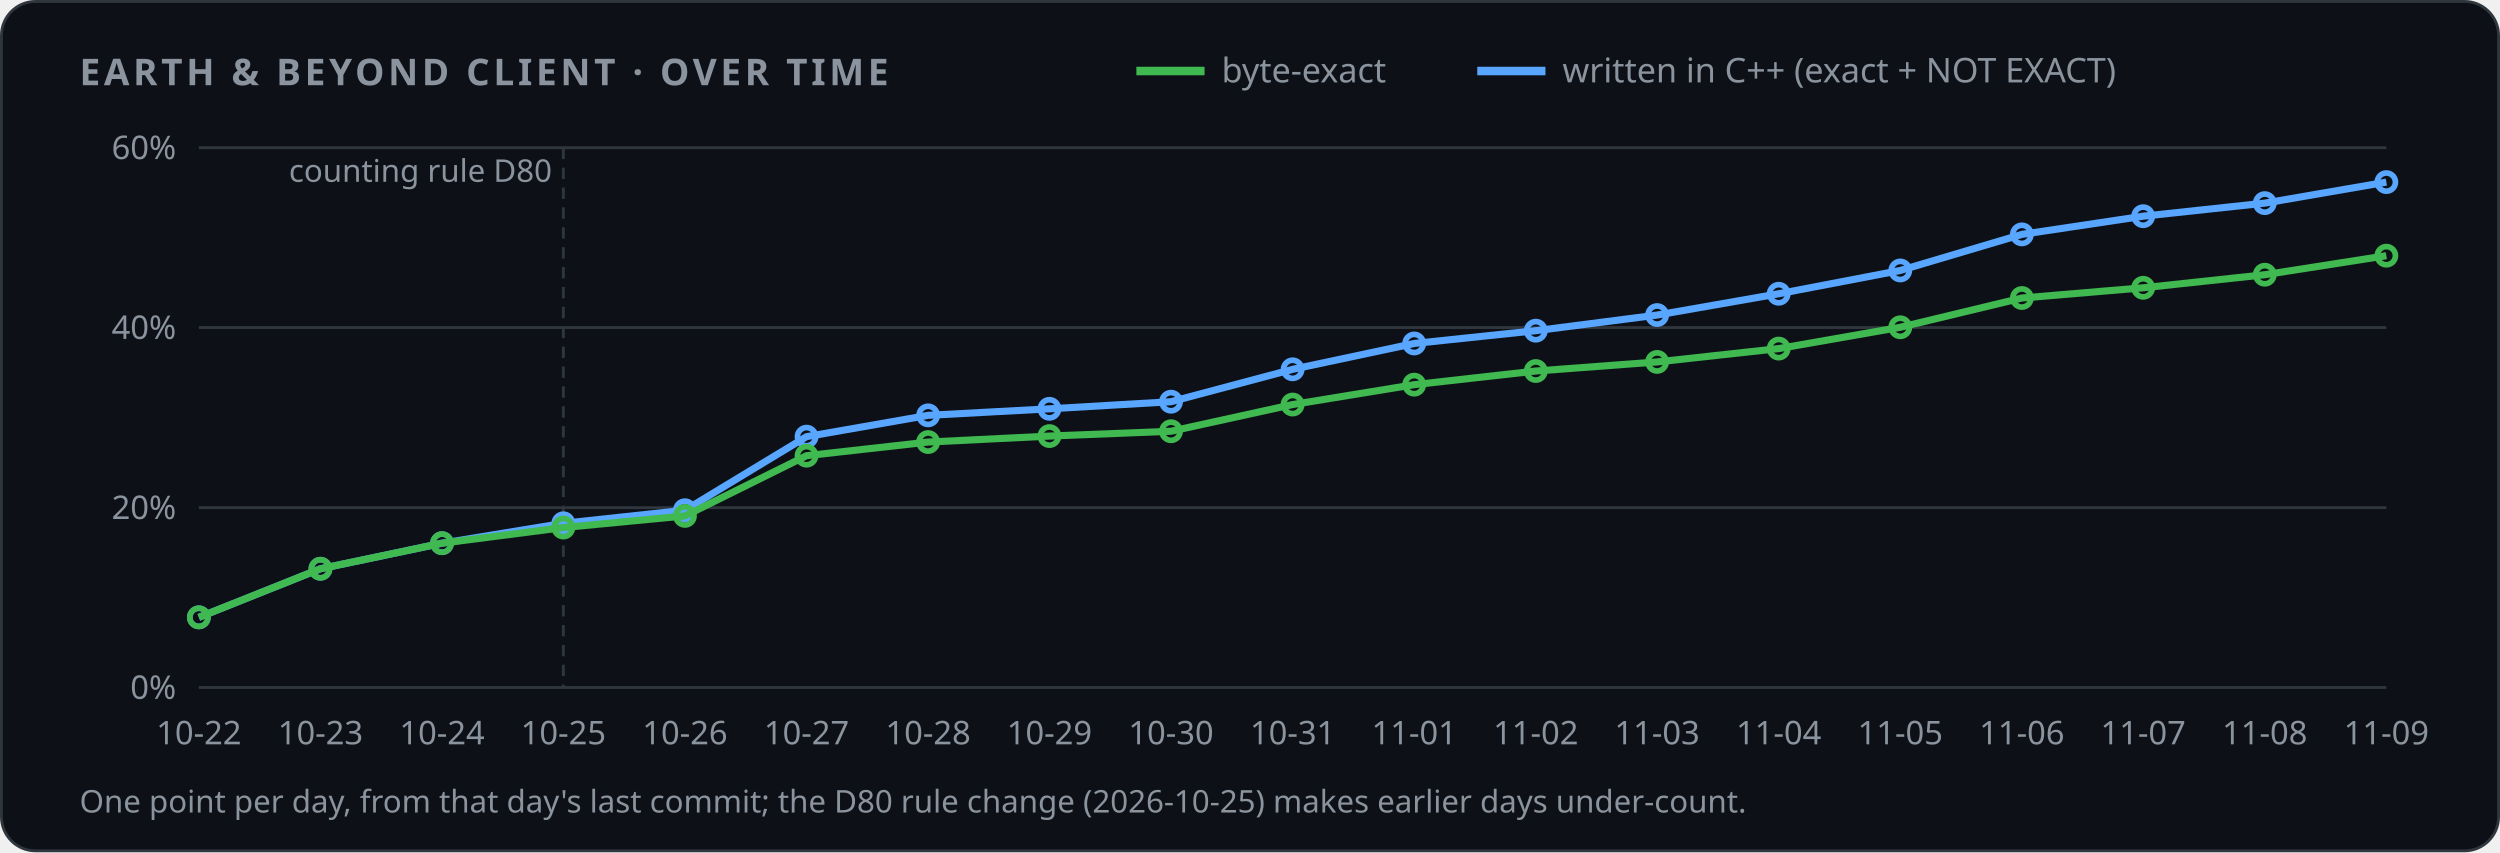
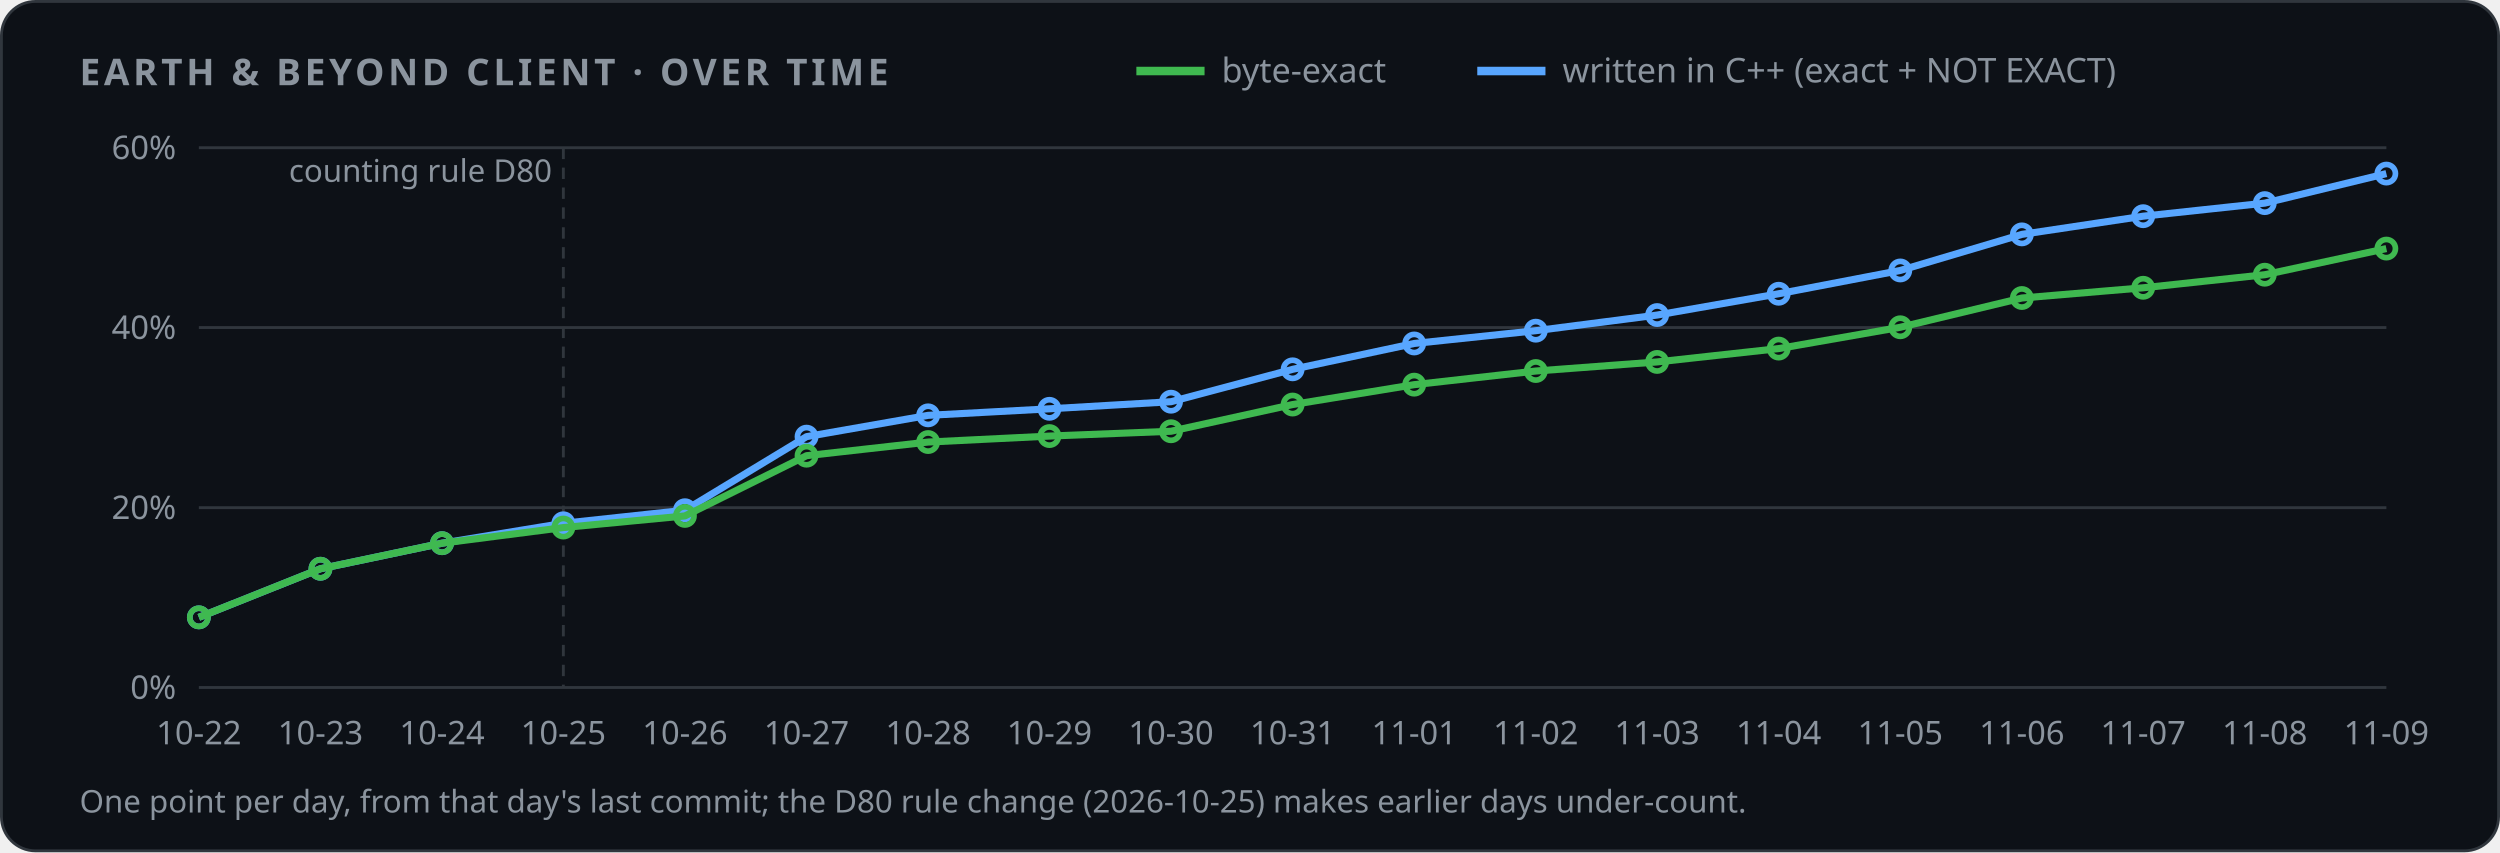
<svg xmlns="http://www.w3.org/2000/svg" width="880" height="300" viewBox="0 0 880 300" role="img" aria-labelledby="title desc">
  <style>
    .card { fill: #0d1117; stroke: #30363d; } .strong { fill: #f0f6fc; } .muted { fill: #8b949e; }
    .grid { stroke: #30363d; } .up { fill: #3fb950; } .down { fill: #f85149; }
    .s-exact { fill: #3fb950; } .s-notexact { fill: #d29922; } .s-stub { fill: #a371f7; }
    .s-third { fill: #238636; } .s-linker { fill: #1b4d2b; } .s-unattr { fill: #30363d; }
    .l-exact { stroke: #3fb950; } .l-written { stroke: #58a6ff; }
    @media (prefers-color-scheme: light) {
      .card { fill: #ffffff; stroke: #d0d7de; } .strong { fill: #1f2328; } .muted { fill: #59636e; }
      .grid { stroke: #d0d7de; } .up { fill: #1a7f37; } .down { fill: #cf222e; }
      .s-exact { fill: #1a7f37; } .s-third { fill: #4ac26b; } .s-linker { fill: #aceebb; } .s-unattr { fill: #d0d7de; }
      .l-exact { stroke: #1a7f37; } .l-written { stroke: #0969da; }
    }
  </style>
  <rect class="card" x="0.5" y="0.5" width="879" height="299" rx="12" />
  <g font-family="-apple-system,BlinkMacSystemFont,'Segoe UI','Noto Sans',Helvetica,Arial,sans-serif">
    <text x="28" y="30" class="muted" font-size="13" font-weight="600" letter-spacing="1.3">EARTH &amp; BEYOND CLIENT · OVER TIME</text>
    <line x1="400" x2="424" y1="25" y2="25" class="l-exact" stroke-width="3" />
    <text x="430" y="29" class="muted" font-size="12">byte-exact</text>
    <line x1="520" x2="544" y1="25" y2="25" class="l-written" stroke-width="3" />
    <text x="550" y="29" class="muted" font-size="12">written in C++ (exact + NOT EXACT)</text>
    <line x1="70" x2="840" y1="242.0" y2="242.0" class="grid" />
    <text x="62" y="246.0" class="muted" font-size="11.5" text-anchor="end">0%</text>
    <line x1="70" x2="840" y1="178.7" y2="178.7" class="grid" />
    <text x="62" y="182.7" class="muted" font-size="11.5" text-anchor="end">20%</text>
    <line x1="70" x2="840" y1="115.3" y2="115.3" class="grid" />
    <text x="62" y="119.3" class="muted" font-size="11.5" text-anchor="end">40%</text>
    <line x1="70" x2="840" y1="52.0" y2="52.0" class="grid" />
    <text x="62" y="56.0" class="muted" font-size="11.5" text-anchor="end">60%</text>
    <text x="70.0" y="262" class="muted" font-size="11.5" text-anchor="middle">10-22</text>
    <text x="112.8" y="262" class="muted" font-size="11.5" text-anchor="middle">10-23</text>
    <text x="155.6" y="262" class="muted" font-size="11.5" text-anchor="middle">10-24</text>
    <text x="198.3" y="262" class="muted" font-size="11.5" text-anchor="middle">10-25</text>
    <text x="241.1" y="262" class="muted" font-size="11.5" text-anchor="middle">10-26</text>
    <text x="283.9" y="262" class="muted" font-size="11.5" text-anchor="middle">10-27</text>
    <text x="326.7" y="262" class="muted" font-size="11.5" text-anchor="middle">10-28</text>
    <text x="369.4" y="262" class="muted" font-size="11.5" text-anchor="middle">10-29</text>
    <text x="412.2" y="262" class="muted" font-size="11.5" text-anchor="middle">10-30</text>
    <text x="455.0" y="262" class="muted" font-size="11.5" text-anchor="middle">10-31</text>
    <text x="497.8" y="262" class="muted" font-size="11.5" text-anchor="middle">11-01</text>
    <text x="540.6" y="262" class="muted" font-size="11.5" text-anchor="middle">11-02</text>
    <text x="583.3" y="262" class="muted" font-size="11.5" text-anchor="middle">11-03</text>
    <text x="626.1" y="262" class="muted" font-size="11.5" text-anchor="middle">11-04</text>
    <text x="668.9" y="262" class="muted" font-size="11.5" text-anchor="middle">11-05</text>
    <text x="711.7" y="262" class="muted" font-size="11.5" text-anchor="middle">11-06</text>
    <text x="754.4" y="262" class="muted" font-size="11.5" text-anchor="middle">11-07</text>
    <text x="797.2" y="262" class="muted" font-size="11.5" text-anchor="middle">11-08</text>
    <text x="840.0" y="262" class="muted" font-size="11.5" text-anchor="middle">11-09</text>
    <line x1="198.3" x2="198.3" y1="52" y2="242" class="grid" stroke-dasharray="4 3" />
    <text x="194.3" y="64" class="muted" font-size="11" text-anchor="end">counting rule D80</text>
-     <polyline points="70.0,217.3 112.8,200.2 155.6,191.2 198.3,184.2 241.1,179.6 283.9,153.7 326.7,146.2 369.4,143.9 412.2,141.4 455.0,130.0 497.8,120.9 540.6,116.4 583.3,110.9 626.1,103.4 668.9,95.2 711.7,82.5 754.4,76.1 797.2,71.5 840.0,64.1" fill="none" class="l-written" stroke-width="2.5" stroke-linejoin="round" />
+     <polyline points="70.0,217.3 112.8,200.2 155.6,191.2 198.3,184.2 241.1,179.6 283.9,153.7 326.7,146.2 369.4,143.9 412.2,141.4 455.0,130.0 497.8,120.9 540.6,116.4 583.3,110.9 626.1,103.4 668.9,95.2 711.7,82.5 754.4,76.1 797.2,71.5 840.0,61.1" fill="none" class="l-written" stroke-width="2.5" stroke-linejoin="round" />
    <circle cx="70.0" cy="217.3" r="3.2" class="l-written" fill="none" stroke-width="2" />
    <circle cx="112.8" cy="200.2" r="3.2" class="l-written" fill="none" stroke-width="2" />
    <circle cx="155.6" cy="191.2" r="3.2" class="l-written" fill="none" stroke-width="2" />
    <circle cx="198.3" cy="184.2" r="3.2" class="l-written" fill="none" stroke-width="2" />
    <circle cx="241.1" cy="179.6" r="3.2" class="l-written" fill="none" stroke-width="2" />
    <circle cx="283.9" cy="153.7" r="3.2" class="l-written" fill="none" stroke-width="2" />
    <circle cx="326.7" cy="146.2" r="3.2" class="l-written" fill="none" stroke-width="2" />
    <circle cx="369.4" cy="143.9" r="3.2" class="l-written" fill="none" stroke-width="2" />
    <circle cx="412.2" cy="141.4" r="3.2" class="l-written" fill="none" stroke-width="2" />
    <circle cx="455.0" cy="130.0" r="3.2" class="l-written" fill="none" stroke-width="2" />
    <circle cx="497.8" cy="120.9" r="3.2" class="l-written" fill="none" stroke-width="2" />
    <circle cx="540.6" cy="116.4" r="3.2" class="l-written" fill="none" stroke-width="2" />
    <circle cx="583.3" cy="110.9" r="3.2" class="l-written" fill="none" stroke-width="2" />
    <circle cx="626.1" cy="103.4" r="3.2" class="l-written" fill="none" stroke-width="2" />
    <circle cx="668.9" cy="95.2" r="3.2" class="l-written" fill="none" stroke-width="2" />
    <circle cx="711.7" cy="82.5" r="3.2" class="l-written" fill="none" stroke-width="2" />
    <circle cx="754.4" cy="76.1" r="3.2" class="l-written" fill="none" stroke-width="2" />
    <circle cx="797.2" cy="71.5" r="3.2" class="l-written" fill="none" stroke-width="2" />
-     <circle cx="840.0" cy="64.1" r="3.2" class="l-written" fill="none" stroke-width="2" />
-     <polyline points="70.0,217.3 112.8,200.2 155.6,191.2 198.3,185.7 241.1,181.6 283.9,160.4 326.7,155.6 369.4,153.5 412.2,151.8 455.0,142.4 497.8,135.4 540.6,130.6 583.3,127.4 626.1,122.7 668.9,115.2 711.7,104.9 754.4,101.3 797.2,96.7 840.0,90.0" fill="none" class="l-exact" stroke-width="2.5" stroke-linejoin="round" />
+     <circle cx="840.0" cy="61.1" r="3.2" class="l-written" fill="none" stroke-width="2" />
+     <polyline points="70.0,217.3 112.8,200.2 155.6,191.2 198.3,185.7 241.1,181.6 283.9,160.4 326.7,155.6 369.4,153.5 412.2,151.8 455.0,142.4 497.8,135.4 540.6,130.6 583.3,127.4 626.1,122.7 668.9,115.2 711.7,104.9 754.4,101.3 797.2,96.7 840.0,87.5" fill="none" class="l-exact" stroke-width="2.5" stroke-linejoin="round" />
    <circle cx="70.0" cy="217.3" r="3.2" class="l-exact" fill="none" stroke-width="2" />
    <circle cx="112.8" cy="200.2" r="3.2" class="l-exact" fill="none" stroke-width="2" />
    <circle cx="155.6" cy="191.2" r="3.2" class="l-exact" fill="none" stroke-width="2" />
    <circle cx="198.3" cy="185.7" r="3.2" class="l-exact" fill="none" stroke-width="2" />
    <circle cx="241.1" cy="181.6" r="3.2" class="l-exact" fill="none" stroke-width="2" />
    <circle cx="283.9" cy="160.4" r="3.2" class="l-exact" fill="none" stroke-width="2" />
    <circle cx="326.7" cy="155.6" r="3.2" class="l-exact" fill="none" stroke-width="2" />
    <circle cx="369.4" cy="153.5" r="3.2" class="l-exact" fill="none" stroke-width="2" />
    <circle cx="412.2" cy="151.8" r="3.2" class="l-exact" fill="none" stroke-width="2" />
    <circle cx="455.0" cy="142.4" r="3.2" class="l-exact" fill="none" stroke-width="2" />
    <circle cx="497.8" cy="135.4" r="3.2" class="l-exact" fill="none" stroke-width="2" />
    <circle cx="540.6" cy="130.6" r="3.2" class="l-exact" fill="none" stroke-width="2" />
    <circle cx="583.3" cy="127.4" r="3.2" class="l-exact" fill="none" stroke-width="2" />
    <circle cx="626.1" cy="122.7" r="3.2" class="l-exact" fill="none" stroke-width="2" />
    <circle cx="668.9" cy="115.2" r="3.2" class="l-exact" fill="none" stroke-width="2" />
    <circle cx="711.7" cy="104.9" r="3.2" class="l-exact" fill="none" stroke-width="2" />
    <circle cx="754.4" cy="101.3" r="3.2" class="l-exact" fill="none" stroke-width="2" />
    <circle cx="797.2" cy="96.7" r="3.2" class="l-exact" fill="none" stroke-width="2" />
-     <circle cx="840.0" cy="90.0" r="3.2" class="l-exact" fill="none" stroke-width="2" />
+     <circle cx="840.0" cy="87.5" r="3.2" class="l-exact" fill="none" stroke-width="2" />
    <text x="28" y="286" class="muted" font-size="11">One point per day, from that day's last commit; the D80 rule change (2026-10-25) makes earlier days under-count.</text>
  </g>
</svg>
